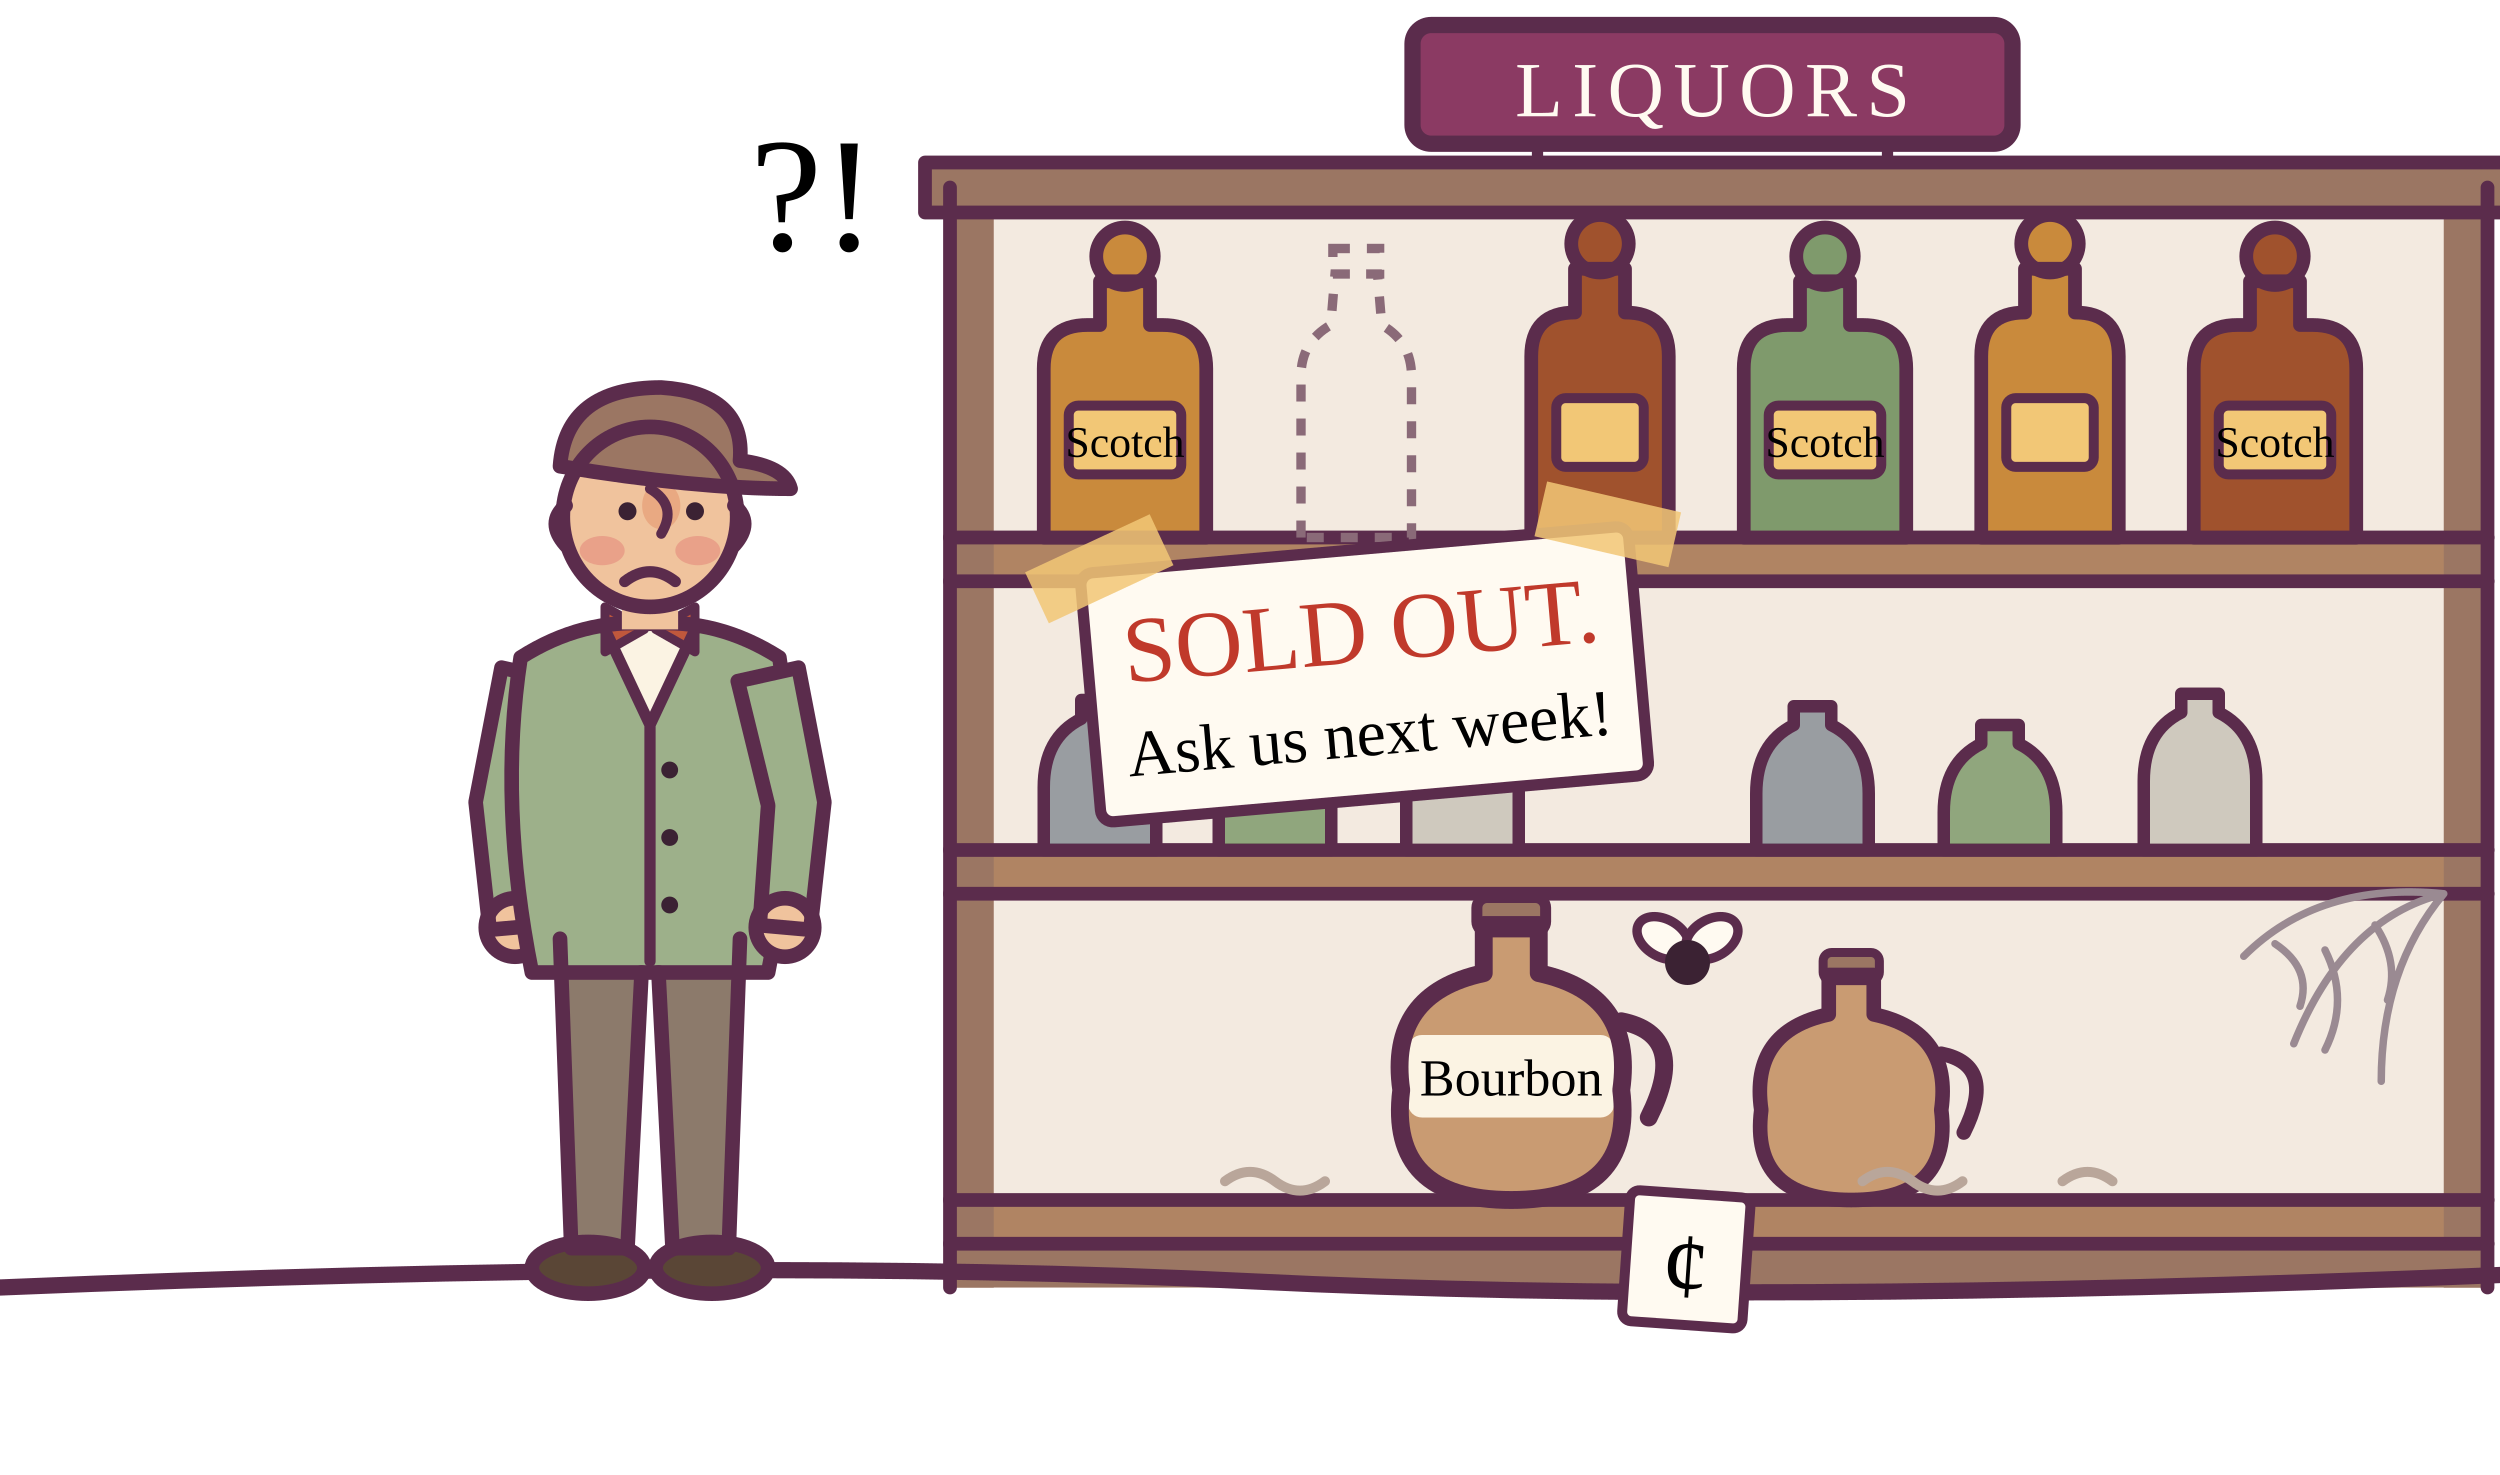
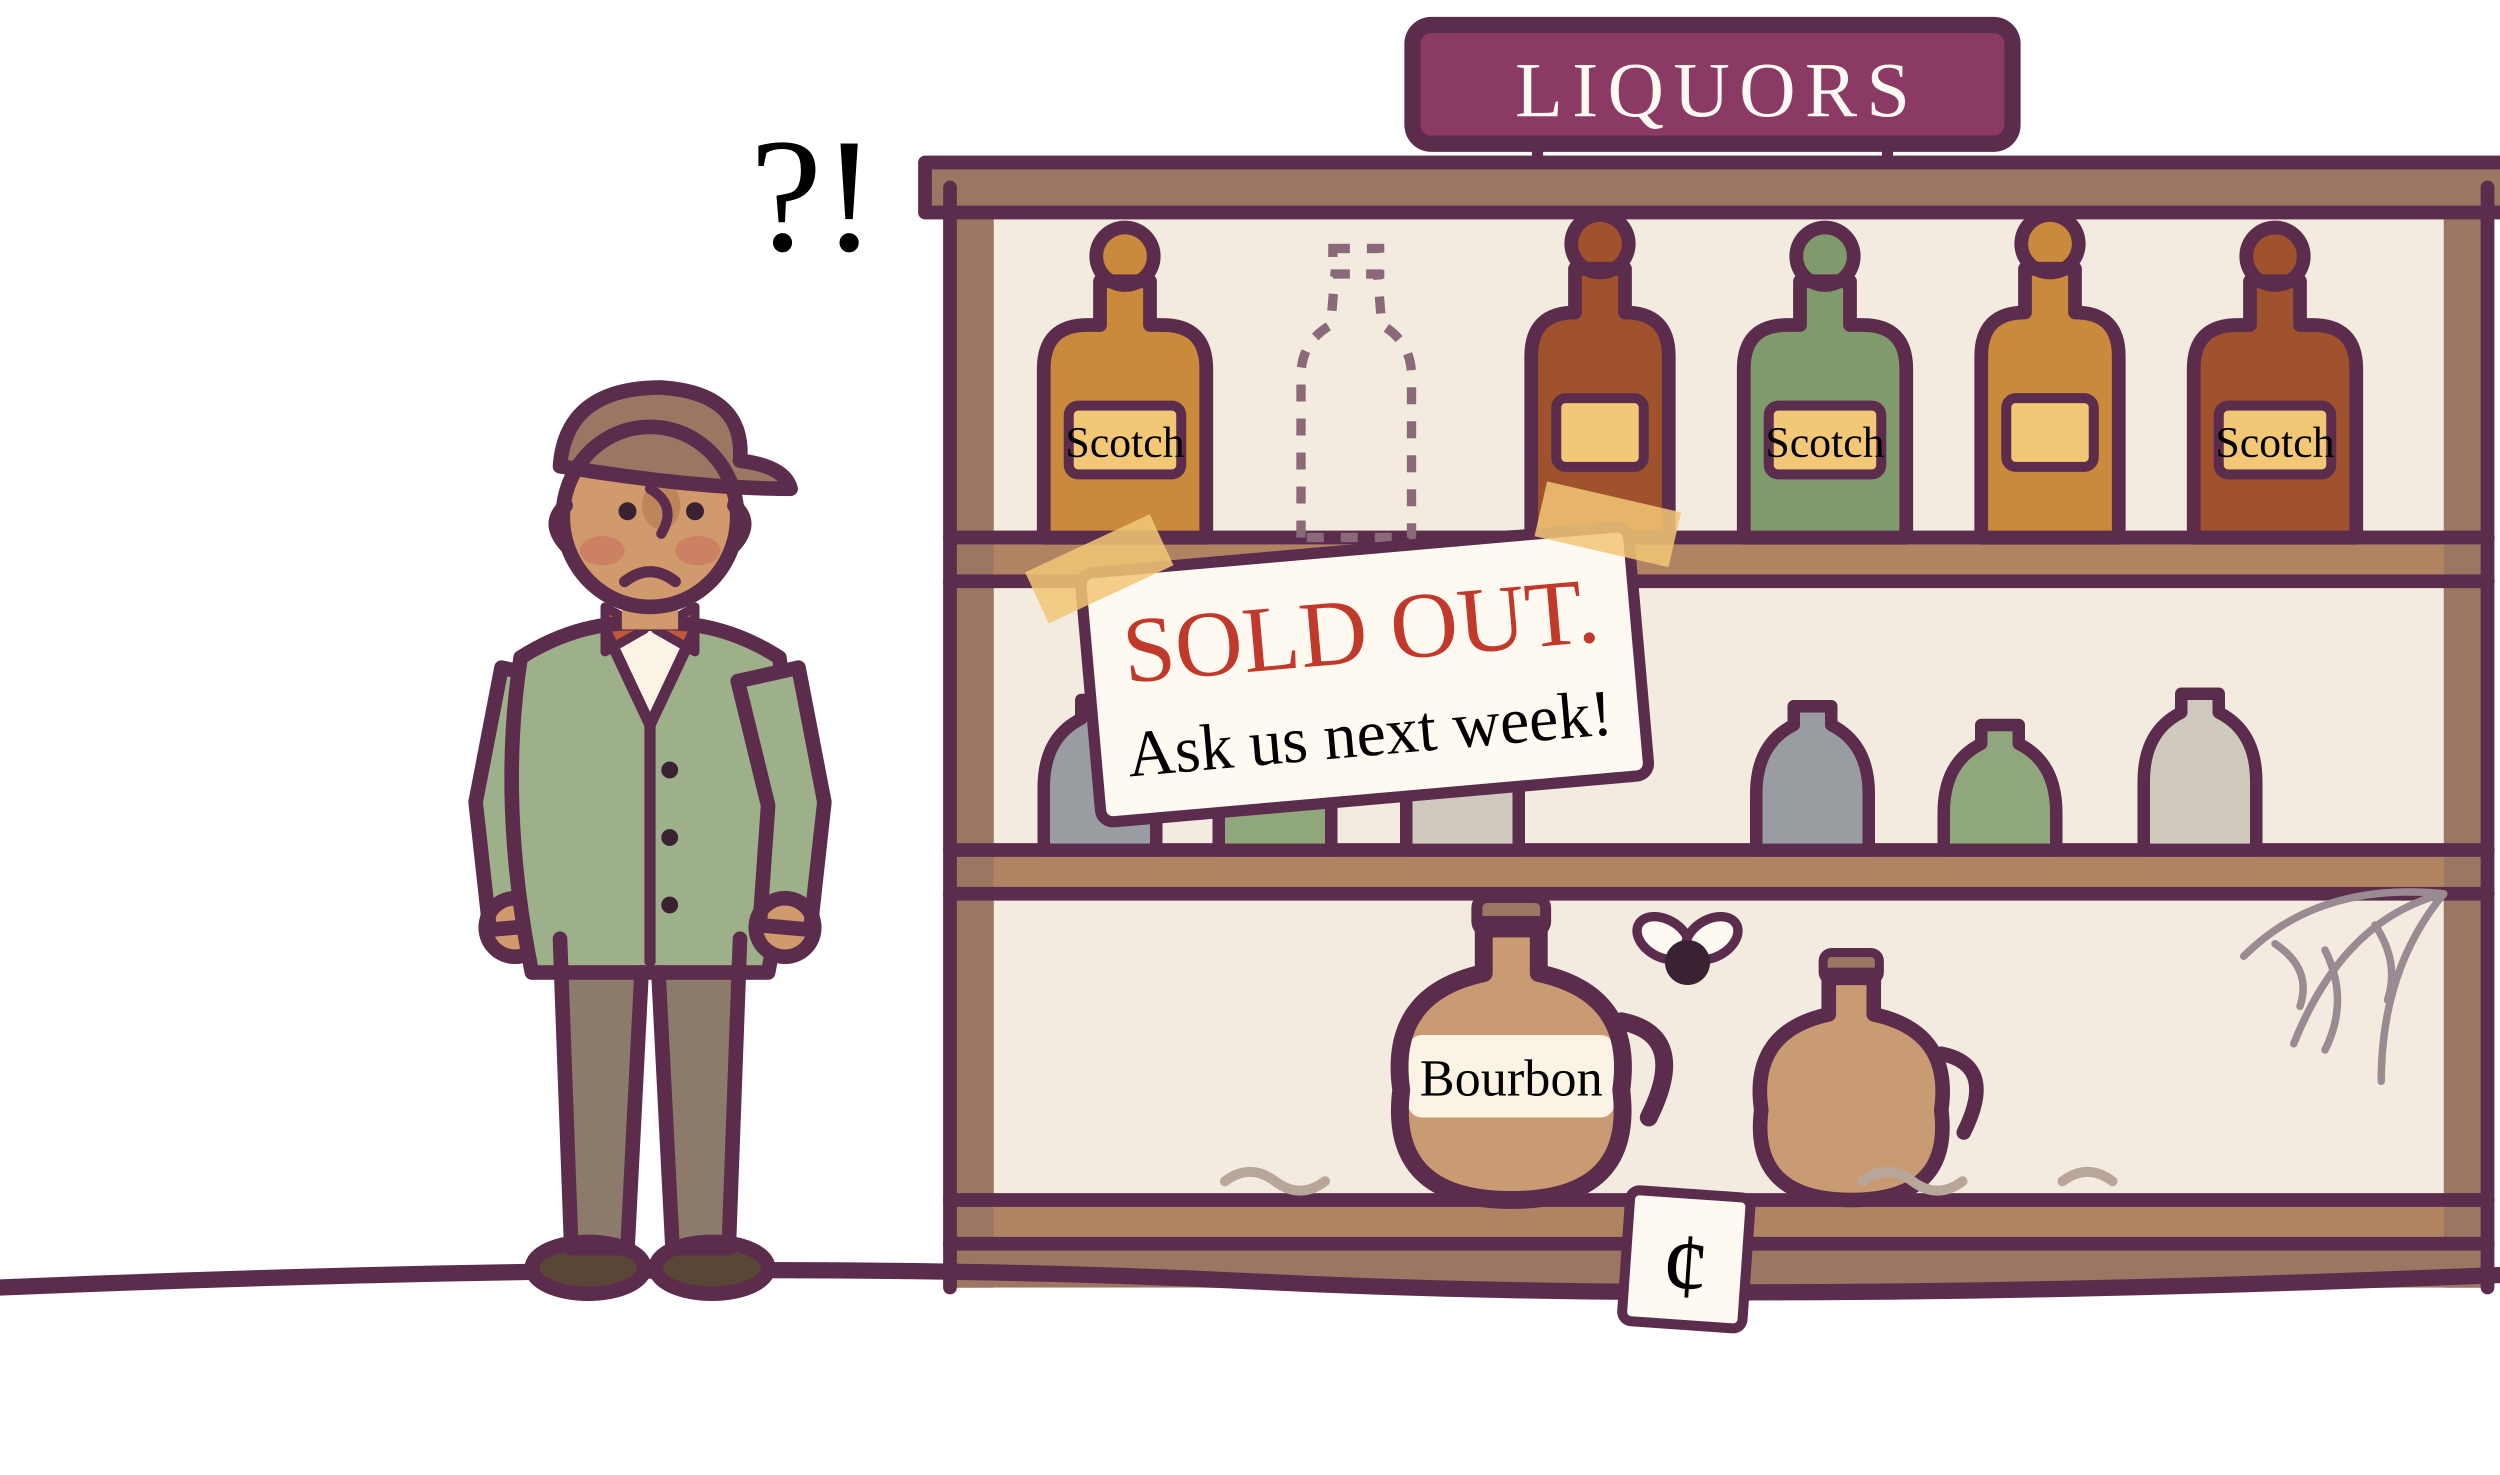
<svg viewBox="0 0 400 236" role="img" aria-label="A liquor store shelf with a Maker's-shaped gap on the top shelf and a handwritten sign taped to the edge: SOLD OUT. Ask us next week! A customer stares at it">
  <g filter="url(#wash)">
    <rect x="152" y="30" width="246" height="176" fill="#ead8c6" opacity=".55" />
    <rect x="148" y="26" width="254" height="8" fill="#9b7663" />
    <rect x="152" y="86" width="246" height="7" fill="#b08463" />
    <rect x="152" y="136" width="246" height="7" fill="#b08463" />
    <rect x="152" y="192" width="246" height="7" fill="#b08463" />
    <rect x="152" y="199" width="246" height="7" fill="#9b7663" />
    <rect x="152" y="30" width="7" height="176" fill="#9b7663" />
    <rect x="391" y="30" width="7" height="176" fill="#9b7663" />
  </g>
  <g filter="url(#crayon)" fill="none" stroke="#5b2c4c" stroke-width="2.2" stroke-linecap="round" stroke-linejoin="round">
    <rect x="148" y="26" width="254" height="8" />
    <path d="M152 86 H398 M152 93 H398" />
    <path d="M152 136 H398 M152 143 H398" />
    <path d="M152 192 H398 M152 199 H398" />
    <path d="M152 30 V206 M398 30 V206" />
  </g>
  <g filter="url(#wash)">
    <rect x="226" y="4" width="96" height="19" rx="3" fill="#8b3a63" />
  </g>
  <g filter="url(#crayon)" fill="none" stroke="#5b2c4c" stroke-width="2.6" stroke-linecap="round" stroke-linejoin="round">
    <rect x="226" y="4" width="96" height="19" rx="3" />
    <path d="M246 23 V26 M302 23 V26" stroke-width="1.8" />
  </g>
  <text class="letter" x="274" y="18.6" font-size="12.5" text-anchor="middle" style="fill:#fffaf1;letter-spacing:.12em">LIQUORS</text>
  <g filter="url(#crayon)" fill="none" stroke="#5b2c4c" stroke-width="2.6" stroke-linecap="round" stroke-linejoin="round">
    <path d="M0 206 Q120.0 201 200.0 205 T400 204" />
  </g>
  <g filter="url(#wash)">
    <path d="M167 86 V59 Q167 52 174 52 H176 V45 H184 V52 H186 Q193 52 193 59 V86Z" fill="#c98a3c" />
    <circle cx="180" cy="41" r="4.6" fill="#c98a3c" />
    <rect x="171" y="64.9" width="18" height="11" rx="1.5" fill="#f2c776" />
  </g>
  <g filter="url(#crayon)" fill="none" stroke="#5b2c4c" stroke-width="2.2" stroke-linecap="round" stroke-linejoin="round">
    <path d="M167 86 V59 Q167 52 174 52 H176 V45 H184 V52 H186 Q193 52 193 59 V86Z" />
    <circle cx="180" cy="41" r="4.6" />
    <rect x="171" y="64.9" width="18" height="11" rx="1.5" stroke-width="1.6" />
  </g>
  <text class="letter" x="180" y="73.1" font-size="7" text-anchor="middle">Scotch</text>
  <g transform="translate(217 86) scale(.68)">
    <path d="M-13 0 L-13 -38 Q-13 -46 -6 -50 L-5 -62 L5 -62 L6 -50 Q13 -46 13 -38 L13 0Z M-5.5 -68 h11 v6 h-11Z" fill="none" stroke="#8a6a78" stroke-width="2.2" stroke-dasharray="4 4" />
  </g>
  <g filter="url(#wash)">
    <path d="M245 86 V57 Q245 50 252 50 H252 V43 H260 V50 H260 Q267 50 267 57 V86Z" fill="#a0522d" />
    <circle cx="256" cy="39" r="4.6" fill="#a0522d" />
    <rect x="249" y="63.7" width="14" height="11" rx="1.5" fill="#f2c776" />
  </g>
  <g filter="url(#crayon)" fill="none" stroke="#5b2c4c" stroke-width="2.2" stroke-linecap="round" stroke-linejoin="round">
    <path d="M245 86 V57 Q245 50 252 50 H252 V43 H260 V50 H260 Q267 50 267 57 V86Z" />
    <circle cx="256" cy="39" r="4.6" />
    <rect x="249" y="63.7" width="14" height="11" rx="1.5" stroke-width="1.6" />
  </g>
  <g filter="url(#wash)">
    <path d="M279 86 V59 Q279 52 286 52 H288 V45 H296 V52 H298 Q305 52 305 59 V86Z" fill="#7f9a6c" />
    <circle cx="292" cy="41" r="4.6" fill="#7f9a6c" />
    <rect x="283" y="64.9" width="18" height="11" rx="1.5" fill="#f2c776" />
  </g>
  <g filter="url(#crayon)" fill="none" stroke="#5b2c4c" stroke-width="2.2" stroke-linecap="round" stroke-linejoin="round">
    <path d="M279 86 V59 Q279 52 286 52 H288 V45 H296 V52 H298 Q305 52 305 59 V86Z" />
    <circle cx="292" cy="41" r="4.6" />
    <rect x="283" y="64.9" width="18" height="11" rx="1.5" stroke-width="1.6" />
  </g>
  <text class="letter" x="292" y="73.1" font-size="7" text-anchor="middle">Scotch</text>
  <g filter="url(#wash)">
    <path d="M317 86 V57 Q317 50 324 50 H324 V43 H332 V50 H332 Q339 50 339 57 V86Z" fill="#c98a3c" />
    <circle cx="328" cy="39" r="4.6" fill="#c98a3c" />
    <rect x="321" y="63.7" width="14" height="11" rx="1.5" fill="#f2c776" />
  </g>
  <g filter="url(#crayon)" fill="none" stroke="#5b2c4c" stroke-width="2.2" stroke-linecap="round" stroke-linejoin="round">
    <path d="M317 86 V57 Q317 50 324 50 H324 V43 H332 V50 H332 Q339 50 339 57 V86Z" />
    <circle cx="328" cy="39" r="4.6" />
    <rect x="321" y="63.7" width="14" height="11" rx="1.5" stroke-width="1.6" />
  </g>
  <g filter="url(#wash)">
    <path d="M351 86 V59 Q351 52 358 52 H360 V45 H368 V52 H370 Q377 52 377 59 V86Z" fill="#a0522d" />
    <circle cx="364" cy="41" r="4.6" fill="#a0522d" />
    <rect x="355" y="64.9" width="18" height="11" rx="1.5" fill="#f2c776" />
  </g>
  <g filter="url(#crayon)" fill="none" stroke="#5b2c4c" stroke-width="2.2" stroke-linecap="round" stroke-linejoin="round">
    <path d="M351 86 V59 Q351 52 358 52 H360 V45 H368 V52 H370 Q377 52 377 59 V86Z" />
    <circle cx="364" cy="41" r="4.6" />
    <rect x="355" y="64.9" width="18" height="11" rx="1.5" stroke-width="1.6" />
  </g>
  <text class="letter" x="364" y="73.1" font-size="7" text-anchor="middle">Scotch</text>
  <g filter="url(#wash)">
    <path d="M167 136 L167 126 Q167 118 173 115 L173 112 L179 112 L179 115 Q185 118 185 126 L185 136Z" fill="#8a8f96" opacity=".85" />
  </g>
  <g filter="url(#crayon)" fill="none" stroke="#5b2c4c" stroke-width="2.6" stroke-linecap="round" stroke-linejoin="round">
    <path d="M167 136 L167 126 Q167 118 173 115 L173 112 L179 112 L179 115 Q185 118 185 126 L185 136Z" stroke-width="2" />
  </g>
  <g filter="url(#wash)">
    <path d="M195 136 L195 129 Q195 121 201 118 L201 115 L207 115 L207 118 Q213 121 213 129 L213 136Z" fill="#7f9a6c" opacity=".85" />
  </g>
  <g filter="url(#crayon)" fill="none" stroke="#5b2c4c" stroke-width="2.6" stroke-linecap="round" stroke-linejoin="round">
    <path d="M195 136 L195 129 Q195 121 201 118 L201 115 L207 115 L207 118 Q213 121 213 129 L213 136Z" stroke-width="2" />
  </g>
  <g filter="url(#wash)">
    <path d="M225 136 L225 125 Q225 117 231 114 L231 111 L237 111 L237 114 Q243 117 243 125 L243 136Z" fill="#c9c3b8" opacity=".85" />
  </g>
  <g filter="url(#crayon)" fill="none" stroke="#5b2c4c" stroke-width="2.6" stroke-linecap="round" stroke-linejoin="round">
    <path d="M225 136 L225 125 Q225 117 231 114 L231 111 L237 111 L237 114 Q243 117 243 125 L243 136Z" stroke-width="2" />
  </g>
  <g filter="url(#wash)">
    <path d="M281 136 L281 127 Q281 119 287 116 L287 113 L293 113 L293 116 Q299 119 299 127 L299 136Z" fill="#8a8f96" opacity=".85" />
  </g>
  <g filter="url(#crayon)" fill="none" stroke="#5b2c4c" stroke-width="2.6" stroke-linecap="round" stroke-linejoin="round">
    <path d="M281 136 L281 127 Q281 119 287 116 L287 113 L293 113 L293 116 Q299 119 299 127 L299 136Z" stroke-width="2" />
  </g>
  <g filter="url(#wash)">
    <path d="M311 136 L311 130 Q311 122 317 119 L317 116 L323 116 L323 119 Q329 122 329 130 L329 136Z" fill="#7f9a6c" opacity=".85" />
  </g>
  <g filter="url(#crayon)" fill="none" stroke="#5b2c4c" stroke-width="2.6" stroke-linecap="round" stroke-linejoin="round">
    <path d="M311 136 L311 130 Q311 122 317 119 L317 116 L323 116 L323 119 Q329 122 329 130 L329 136Z" stroke-width="2" />
  </g>
  <g filter="url(#wash)">
    <path d="M343 136 L343 125 Q343 117 349 114 L349 111 L355 111 L355 114 Q361 117 361 125 L361 136Z" fill="#c9c3b8" opacity=".85" />
  </g>
  <g filter="url(#crayon)" fill="none" stroke="#5b2c4c" stroke-width="2.6" stroke-linecap="round" stroke-linejoin="round">
    <path d="M343 136 L343 125 Q343 117 349 114 L349 111 L355 111 L355 114 Q361 117 361 125 L361 136Z" stroke-width="2" />
  </g>
  <g transform="translate(244 192) scale(1.1)">
    <g filter="url(#wash)">
      <path d="M-18 -16 Q-20 -30 -6 -33 L-6 -40 L2 -40 L2 -33 Q16 -30 14 -16 Q16 0 -2 0 Q-20 0 -18 -16Z" fill="#c99b72" />
      <rect x="-7" y="-44" width="10" height="5" rx="1.5" fill="#9b7663" />
      <rect x="-17" y="-24" width="30" height="12" rx="2" fill="#fbf3e3" />
    </g>
    <g filter="url(#crayon)" fill="none" stroke="#5b2c4c" stroke-width="2.6" stroke-linecap="round" stroke-linejoin="round">
      <path d="M-18 -16 Q-20 -30 -6 -33 L-6 -40 L2 -40 L2 -33 Q16 -30 14 -16 Q16 0 -2 0 Q-20 0 -18 -16Z" />
      <path d="M14 -26 q10 2 4 14" />
      <rect x="-7" y="-44" width="10" height="5" rx="1.5" stroke-width="1.6" />
    </g>
    <text class="letter" x="-2" y="-15.2" font-size="7.6" text-anchor="middle">Bourbon</text>
  </g>
  <g transform="translate(298 192) scale(0.9)">
    <g filter="url(#wash)">
      <path d="M-18 -16 Q-20 -30 -6 -33 L-6 -40 L2 -40 L2 -33 Q16 -30 14 -16 Q16 0 -2 0 Q-20 0 -18 -16Z" fill="#c99b72" />
      <rect x="-7" y="-44" width="10" height="5" rx="1.5" fill="#9b7663" />
    </g>
    <g filter="url(#crayon)" fill="none" stroke="#5b2c4c" stroke-width="2.6" stroke-linecap="round" stroke-linejoin="round">
      <path d="M-18 -16 Q-20 -30 -6 -33 L-6 -40 L2 -40 L2 -33 Q16 -30 14 -16 Q16 0 -2 0 Q-20 0 -18 -16Z" />
      <path d="M14 -26 q10 2 4 14" />
      <rect x="-7" y="-44" width="10" height="5" rx="1.5" stroke-width="1.6" />
    </g>
  </g>
  <g transform="rotate(4 270 198)">
    <g filter="url(#wash)">
      <rect x="260.4" y="191" width="19.3" height="21" rx="1.5" fill="#fffaf1" />
    </g>
    <g filter="url(#crayon)" fill="none" stroke="#5b2c4c" stroke-width="2.6" stroke-linecap="round" stroke-linejoin="round">
      <rect x="260.4" y="191" width="19.3" height="21" rx="1.5" stroke-width="1.6" />
    </g>
    <text class="letter" x="270" y="207.6" font-size="15" text-anchor="middle">¢</text>
  </g>
  <g filter="url(#crayon)" fill="none" stroke="#5b2c4c" stroke-width="2.6" stroke-linecap="round" stroke-linejoin="round">
    <path d="M391 143 q-16 4 -24 24 M391 143 q-10 12 -10 30 M391 143 q-20 -2 -32 10 M380 148 q4 6 2 12 M372 152 q4 8 0 16 M364 151 q6 4 4 10" stroke="#9a8a92" stroke-width="1.2" />
  </g>
  <g filter="url(#crayon)" fill="none" stroke="#5b2c4c" stroke-width="2.6" stroke-linecap="round" stroke-linejoin="round">
    <path d="M196 189 q4 -3 8 0 q4 3 8 0 M298 189 q4 -3 8 0 q4 3 8 0 M330 189 q4 -3 8 0" stroke="#b9a69a" stroke-width="1.6" />
  </g>
  <g transform="translate(270 154) scale(1.5)">
    <g class="fly-x">
      <g class="fly-y">
        <ellipse cx="-2.6" cy="-2.6" rx="3" ry="2" fill="#fffaf1" stroke="#5b2c4c" stroke-width="1" transform="rotate(30 -2.6 -2.6)" />
        <ellipse cx="2.6" cy="-2.6" rx="3" ry="2" fill="#fffaf1" stroke="#5b2c4c" stroke-width="1" transform="rotate(-30 2.6 -2.6)" />
        <circle r="2.4" fill="#3b2233" />
      </g>
    </g>
  </g>
  <g transform="rotate(-5 217 104)">
    <g filter="url(#wash)">
      <rect x="174" y="88" width="88" height="40" rx="2" fill="#fffaf1" />
    </g>
    <g filter="url(#crayon)" fill="none" stroke="#5b2c4c" stroke-width="2.6" stroke-linecap="round" stroke-linejoin="round">
      <rect x="174" y="88" width="88" height="40" rx="2" stroke-width="1.8" />
    </g>
    <g filter="url(#wash)">
      <rect x="166" y="83" width="22" height="9" fill="#f2c776" opacity=".85" transform="rotate(-20 177 87)" />
      <rect x="248" y="83" width="22" height="9" fill="#f2c776" opacity=".85" transform="rotate(18 259 87)" />
    </g>
    <text class="letter" x="218" y="106" font-size="15" text-anchor="middle" style="fill:#c0392b">SOLD OUT.</text>
    <text class="letter" x="218" y="121" font-size="10.5" text-anchor="middle">Ask us next week!</text>
  </g>
  <g transform="translate(104 206) scale(0.9 0.9)">
    <g>
      <g class="" style="transform-origin:-21px -109px">
        <g filter="url(#wash)">
          <path d="M-26.4 -110.2 L-31 -86.3 L-28.5 -63.6 L-19.5 -64.4 L-21 -85.7 L-15.6 -107.8Z" fill="#9db08a" />
-           <circle cx="-24" cy="-64" r="5.2" fill="#f0c39d" />
+           <circle cx="-24" cy="-64" r="5.2" fill="#d09a6c" />
        </g>
        <g filter="url(#boil)" fill="none" stroke="#5b2c4c" stroke-width="2.6" stroke-linecap="round" stroke-linejoin="round">
          <path d="M-26.4 -110.2 L-31 -86.3 L-28.5 -63.6 L-19.5 -64.4 L-21 -85.7 L-15.6 -107.8Z" />
          <circle cx="-24" cy="-64" r="5.2" />
        </g>
      </g>
      <g>
        <g filter="url(#wash)">
          <ellipse cx="-11" cy="-3.5" rx="10" ry="4.6" fill="#5a4636" />
          <ellipse cx="11" cy="-3.5" rx="10" ry="4.6" fill="#5a4636" />
          <path d="M-16 -62 L-14 -7 L-4 -7 L-1.5 -56 L1.5 -56 L4 -7 L14 -7 L16 -62Z" fill="#8c7a6b" />
          <path d="M-23 -112 Q-27 -86 -21 -56 L21 -56 Q27 -86 23 -112 Q12 -119 0 -118 Q-12 -119 -23 -112Z" fill="#9db08a" />
          <path d="M-8 -117 L0 -100 L8 -117Z" fill="#fbf3e3" />
          <path d="M-8 -121 L-1 -117 L-8 -113Z M8 -121 L1 -117 L8 -113Z" fill="#c0583c" />
        </g>
        <g filter="url(#boil)" fill="none" stroke="#5b2c4c" stroke-width="2.6" stroke-linecap="round" stroke-linejoin="round">
          <ellipse cx="-11" cy="-3.5" rx="10" ry="4.6" />
          <ellipse cx="11" cy="-3.5" rx="10" ry="4.6" />
          <path d="M-16 -62 L-14 -7 L-4 -7 L-1.5 -56 M1.5 -56 L4 -7 L14 -7 L16 -62" />
          <path d="M-23 -112 Q-27 -86 -21 -56 L21 -56 Q27 -86 23 -112 Q12 -119 0 -118 Q-12 -119 -23 -112Z" />
          <path d="M-8 -117 L0 -100 L8 -117 M0 -100 L0 -58" stroke-width="2" />
          <circle cx="3.5" cy="-92" r="1.5" fill="#3b2233" stroke="none" />
          <circle cx="3.5" cy="-80" r="1.5" fill="#3b2233" stroke="none" />
          <circle cx="3.5" cy="-68" r="1.5" fill="#3b2233" stroke="none" />
          <path d="M-8 -121 L-1 -117 L-8 -113Z M8 -121 L1 -117 L8 -113Z" stroke-width="1.6" />
        </g>
      </g>
      <g>
        <g filter="url(#wash)">
-           <rect x="-5" y="-125" width="10" height="8" fill="#f0c39d" />
-           <ellipse cx="0" cy="-137" rx="15.5" ry="16" fill="#f0c39d" />
-           <ellipse cx="-14.5" cy="-136" rx="3" ry="4.4" fill="#f0c39d" />
-           <ellipse cx="14.5" cy="-136" rx="3" ry="4.4" fill="#f0c39d" />
-           <ellipse cx="-8.5" cy="-131" rx="4" ry="2.6" fill="#e48b7c" opacity=".6" />
-           <ellipse cx="8.5" cy="-131" rx="4" ry="2.6" fill="#e48b7c" opacity=".6" />
-           <ellipse cx="2" cy="-139" rx="3.4" ry="4.2" fill="#e9a982" />
+           <rect x="-5" y="-125" width="10" height="8" fill="#d09a6c" />
+           <ellipse cx="0" cy="-137" rx="15.5" ry="16" fill="#d09a6c" />
+           <ellipse cx="-14.5" cy="-136" rx="3" ry="4.4" fill="#d09a6c" />
+           <ellipse cx="14.5" cy="-136" rx="3" ry="4.4" fill="#d09a6c" />
+           <ellipse cx="-8.5" cy="-131" rx="4" ry="2.6" fill="#c96f5c" opacity=".6" />
+           <ellipse cx="8.5" cy="-131" rx="4" ry="2.6" fill="#c96f5c" opacity=".6" />
+           <ellipse cx="2" cy="-139" rx="3.4" ry="4.2" fill="#bd855a" />
          <path d="M-16 -146 Q-15 -160 2 -160 Q17 -159 16 -147 Q24 -146 25 -142 Q8 -142 -16 -146Z" fill="#9b7663" />
        </g>
        <g filter="url(#boil)" fill="none" stroke="#5b2c4c" stroke-width="2.6" stroke-linecap="round" stroke-linejoin="round">
          <ellipse cx="0" cy="-137" rx="15.5" ry="16" />
          <path d="M-15.0 -139 q-3.5 3 0 7" />
          <path d="M15.0 -139 q3.5 3 0 7" />
          <circle cx="-4" cy="-138" r="1.6" fill="#3b2233" stroke="none" />
          <circle cx="8" cy="-138" r="1.6" fill="#3b2233" stroke="none" />
          <path d="M-4.5 -125.5 q4.5 -3.5 9 0" stroke-width="2" />
          <path d="M0 -142 q5 3 2 8" stroke-width="1.8" />
          <path d="M-16 -146 Q-15 -160 2 -160 Q17 -159 16 -147 Q24 -146 25 -142 Q8 -142 -16 -146Z" />
        </g>
      </g>
      <g class="" style="transform-origin:21px -109px">
        <g filter="url(#wash)">
          <path d="M15.6 -107.8 L21 -85.7 L19.5 -64.4 L28.5 -63.6 L31 -86.3 L26.4 -110.2Z" fill="#9db08a" />
-           <circle cx="24" cy="-64" r="5.2" fill="#f0c39d" />
+           <circle cx="24" cy="-64" r="5.2" fill="#d09a6c" />
        </g>
        <g filter="url(#boil)" fill="none" stroke="#5b2c4c" stroke-width="2.6" stroke-linecap="round" stroke-linejoin="round">
          <path d="M15.6 -107.8 L21 -85.7 L19.5 -64.4 L28.5 -63.6 L31 -86.3 L26.4 -110.2Z" />
          <circle cx="24" cy="-64" r="5.2" />
        </g>
      </g>
    </g>
  </g>
  <text class="letter pop" x="120" y="40" font-size="26" style="transform-origin:126px 32px">?!</text>
</svg>
